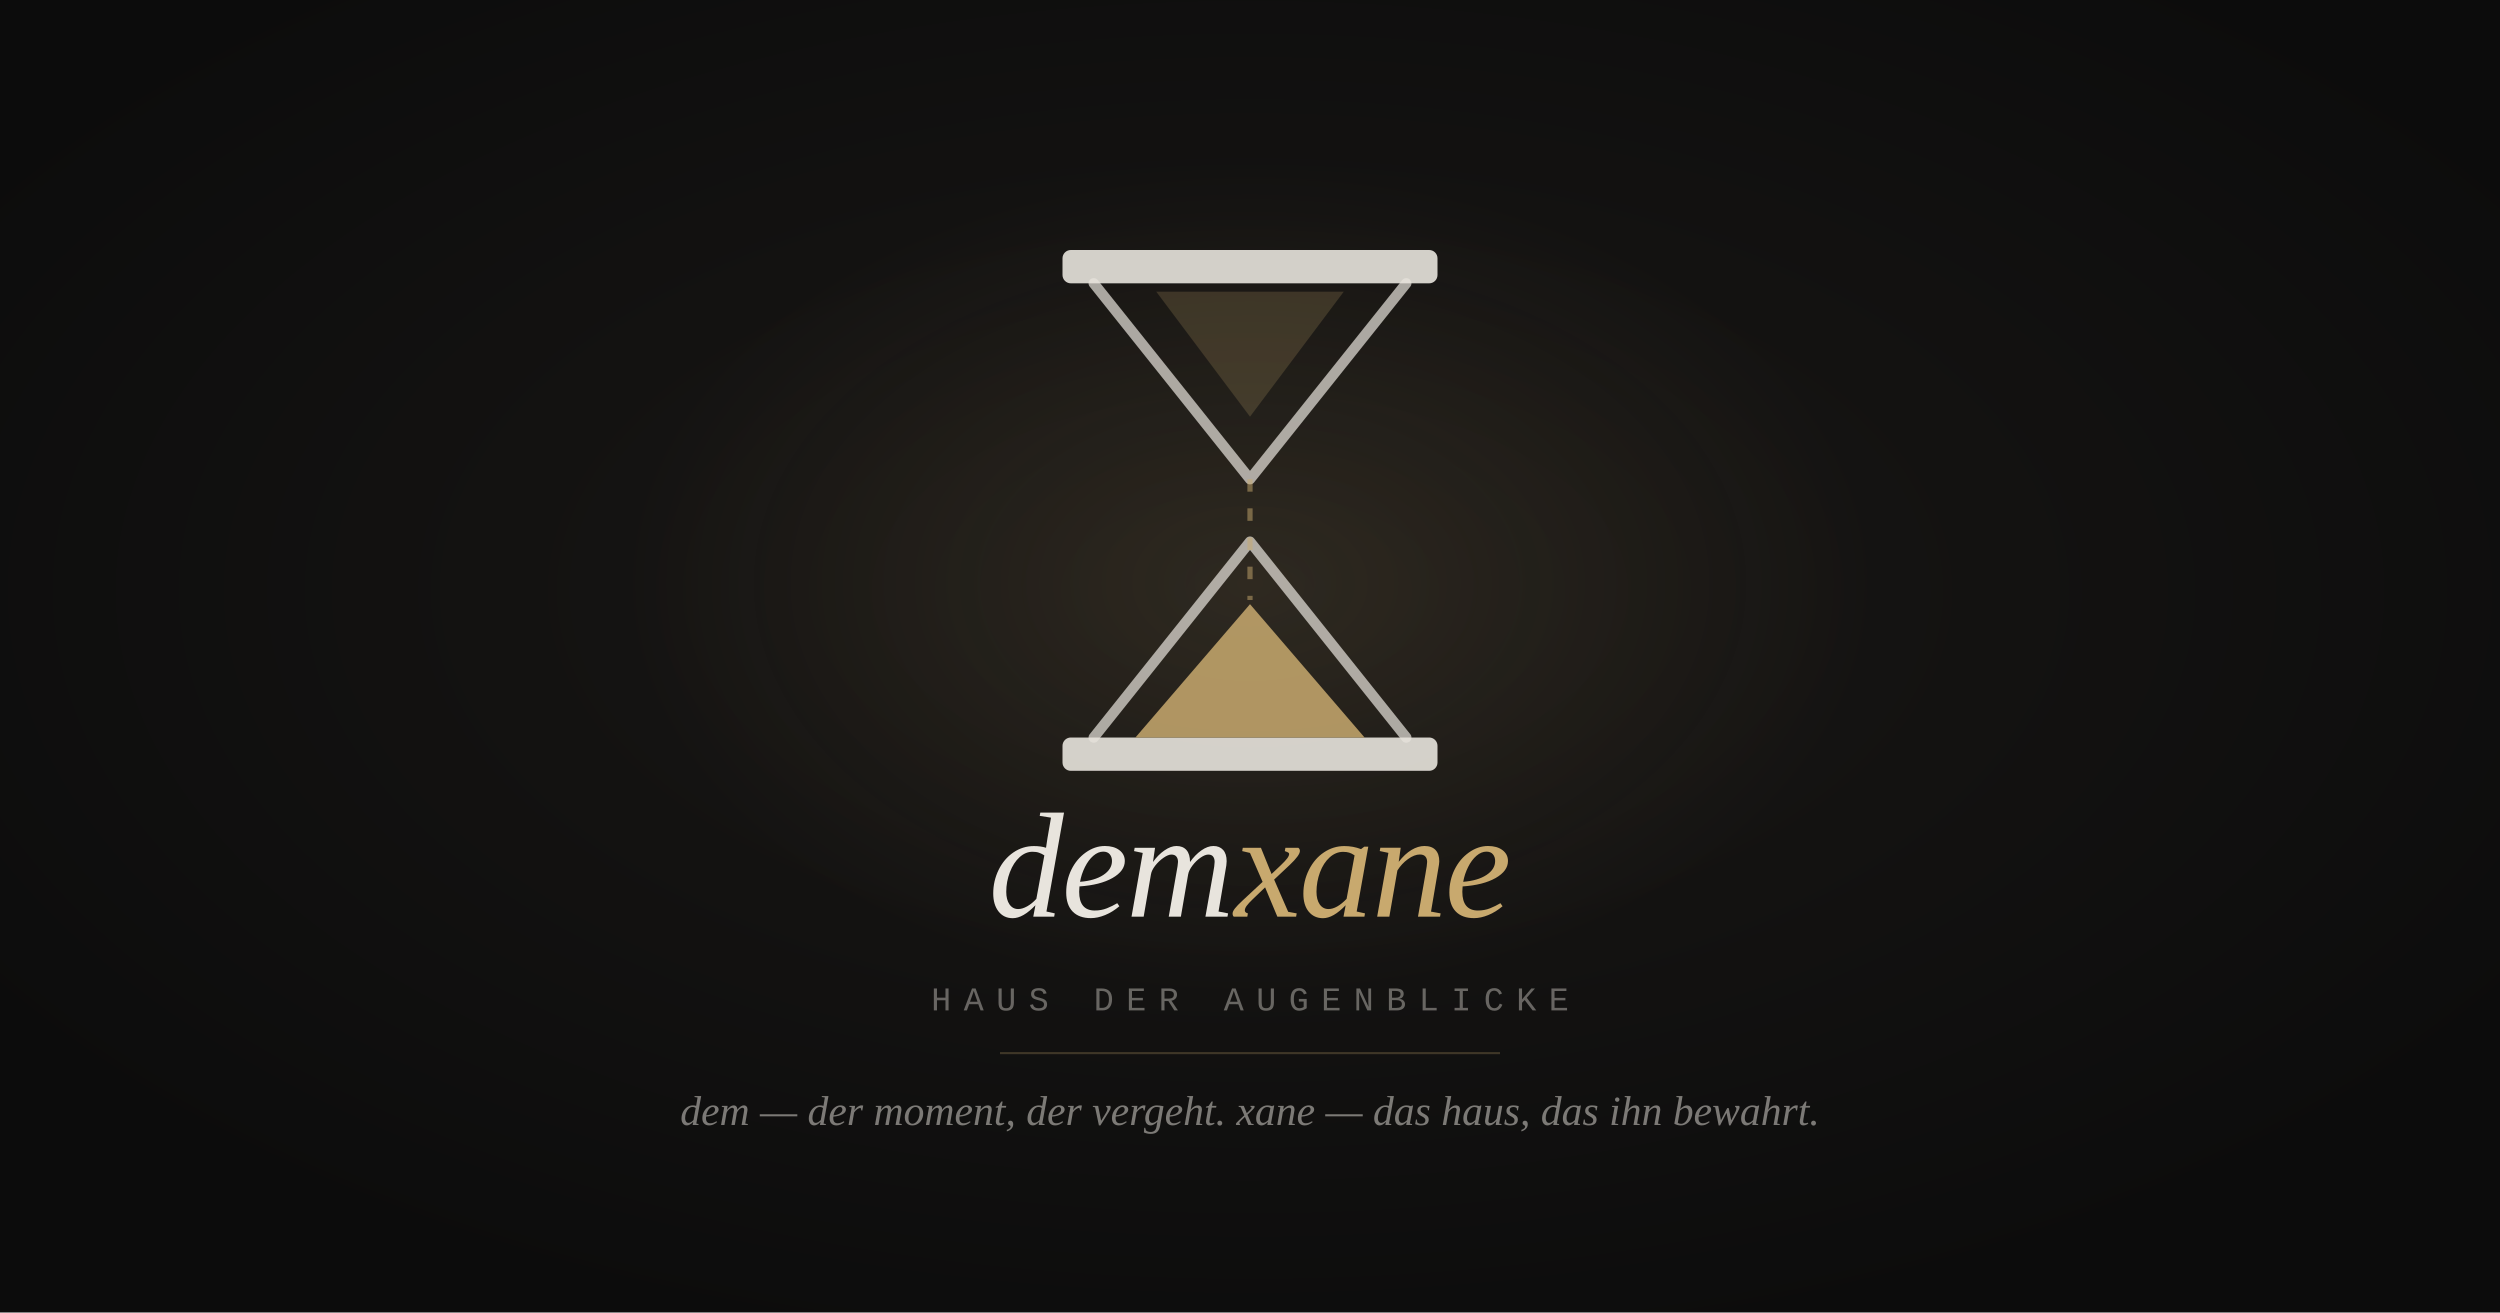
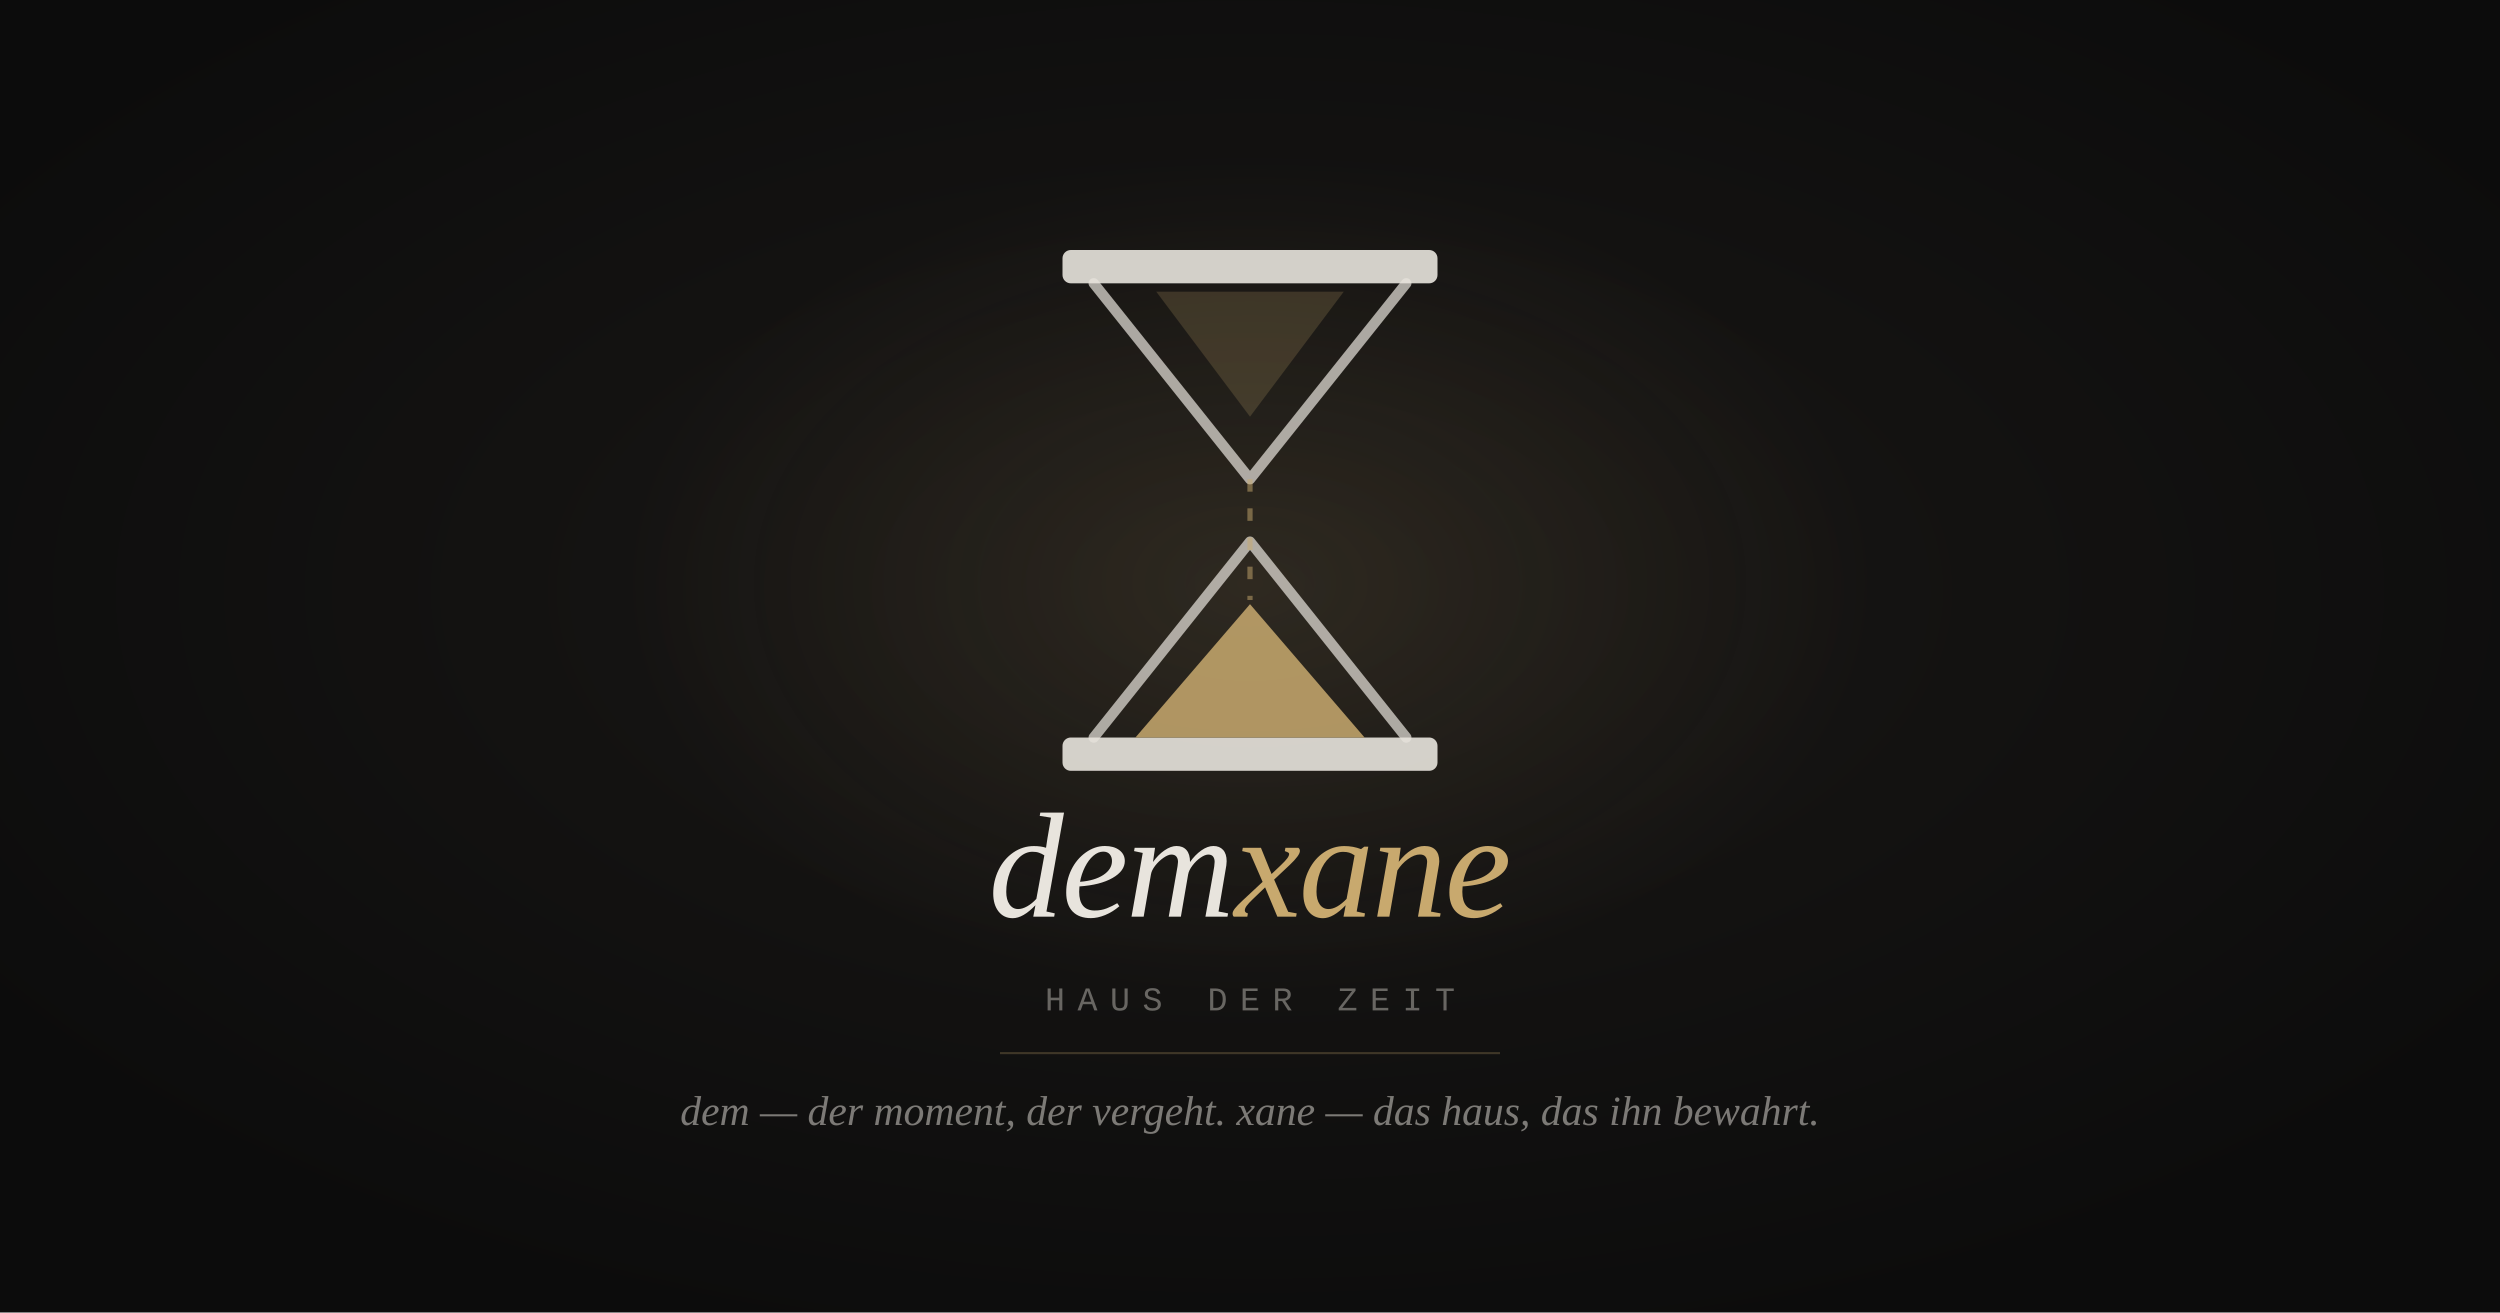
<svg xmlns="http://www.w3.org/2000/svg" width="1200" height="630" viewBox="0 0 1200 630">
  <defs>
    <radialGradient id="glow" cx="50%" cy="45%" r="60%">
      <stop offset="0%" stop-color="#1a1816" />
      <stop offset="100%" stop-color="#0c0c0c" />
    </radialGradient>
    <radialGradient id="sandglow" cx="50%" cy="50%" r="50%">
      <stop offset="0%" stop-color="#c8a96e" stop-opacity="0.12" />
      <stop offset="100%" stop-color="#c8a96e" stop-opacity="0" />
    </radialGradient>
  </defs>
  <rect width="1200" height="630" fill="url(#glow)" />
  <ellipse cx="600" cy="280" rx="300" ry="200" fill="url(#sandglow)" />
  <g transform="translate(510, 120)">
    <rect x="0" y="0" width="180" height="16" rx="4" fill="#e8e4dd" opacity="0.9" />
    <rect x="0" y="234" width="180" height="16" rx="4" fill="#e8e4dd" opacity="0.9" />
    <path d="M15 16 L90 110 L165 16" fill="none" stroke="#e8e4dd" stroke-width="5" stroke-linecap="round" stroke-linejoin="round" opacity="0.7" />
    <path d="M15 234 L90 140 L165 234" fill="none" stroke="#e8e4dd" stroke-width="5" stroke-linecap="round" stroke-linejoin="round" opacity="0.7" />
    <path d="M45 20 L90 80 L135 20 Z" fill="#c8a96e" opacity="0.2" />
    <path d="M35 234 L90 170 L145 234 Z" fill="#c8a96e" opacity="0.85" />
    <line x1="90" y1="110" x2="90" y2="168" stroke="#c8a96e" stroke-width="2.5" opacity="0.5" stroke-dasharray="6,8" />
  </g>
  <text x="600" y="440" text-anchor="middle" fill="#e8e4dd" font-family="Georgia, 'Times New Roman', serif" font-weight="300" font-style="italic" font-size="72" letter-spacing="-1">
    dem<tspan fill="#c8a96e">xane</tspan>
  </text>
  <text x="600" y="485" text-anchor="middle" fill="#e8e4dd" font-family="'Courier New', monospace" font-size="16" letter-spacing="6" opacity="0.4">
-     HAUS DER AUGENBLICKE
+     HAUS DER ZEIT
  </text>
  <text x="600" y="540" text-anchor="middle" fill="#e8e4dd" font-family="Georgia, 'Times New Roman', serif" font-style="italic" font-size="20" opacity="0.5">
    dem — der moment, der vergeht. xane — das haus, das ihn bewahrt.
  </text>
  <rect x="480" y="505" width="240" height="1" fill="#c8a96e" opacity="0.25" />
</svg>
